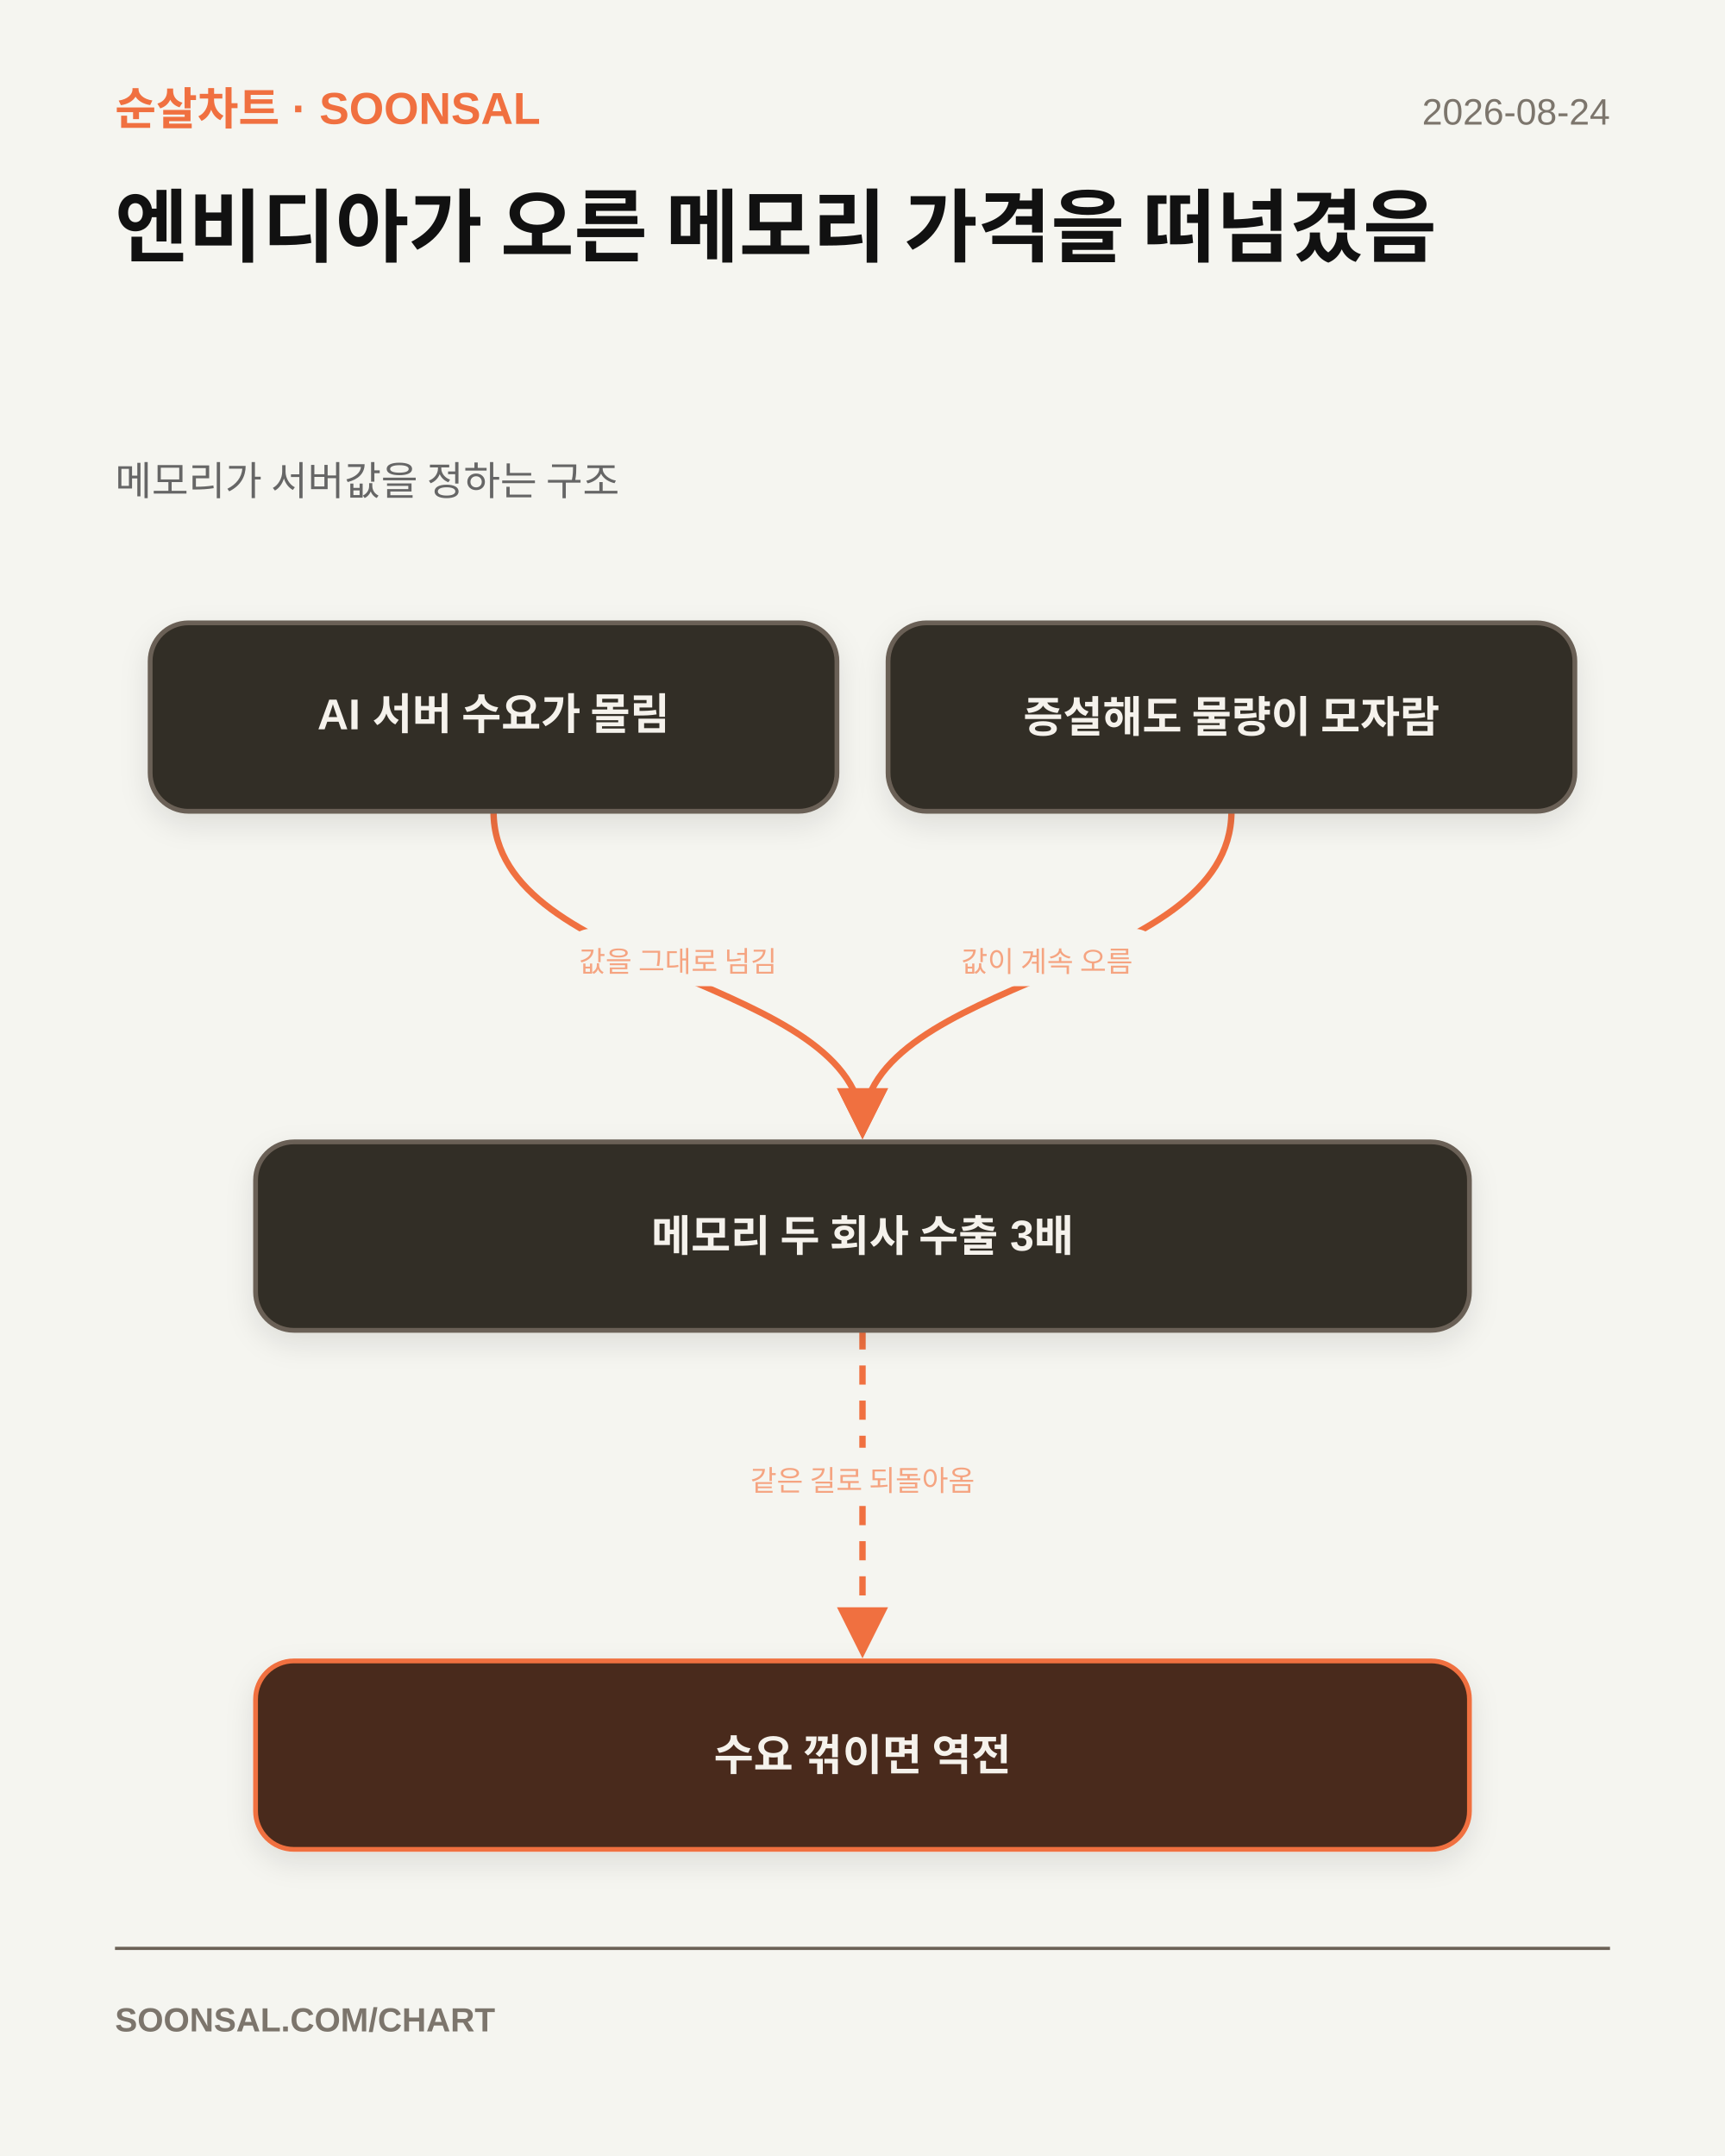
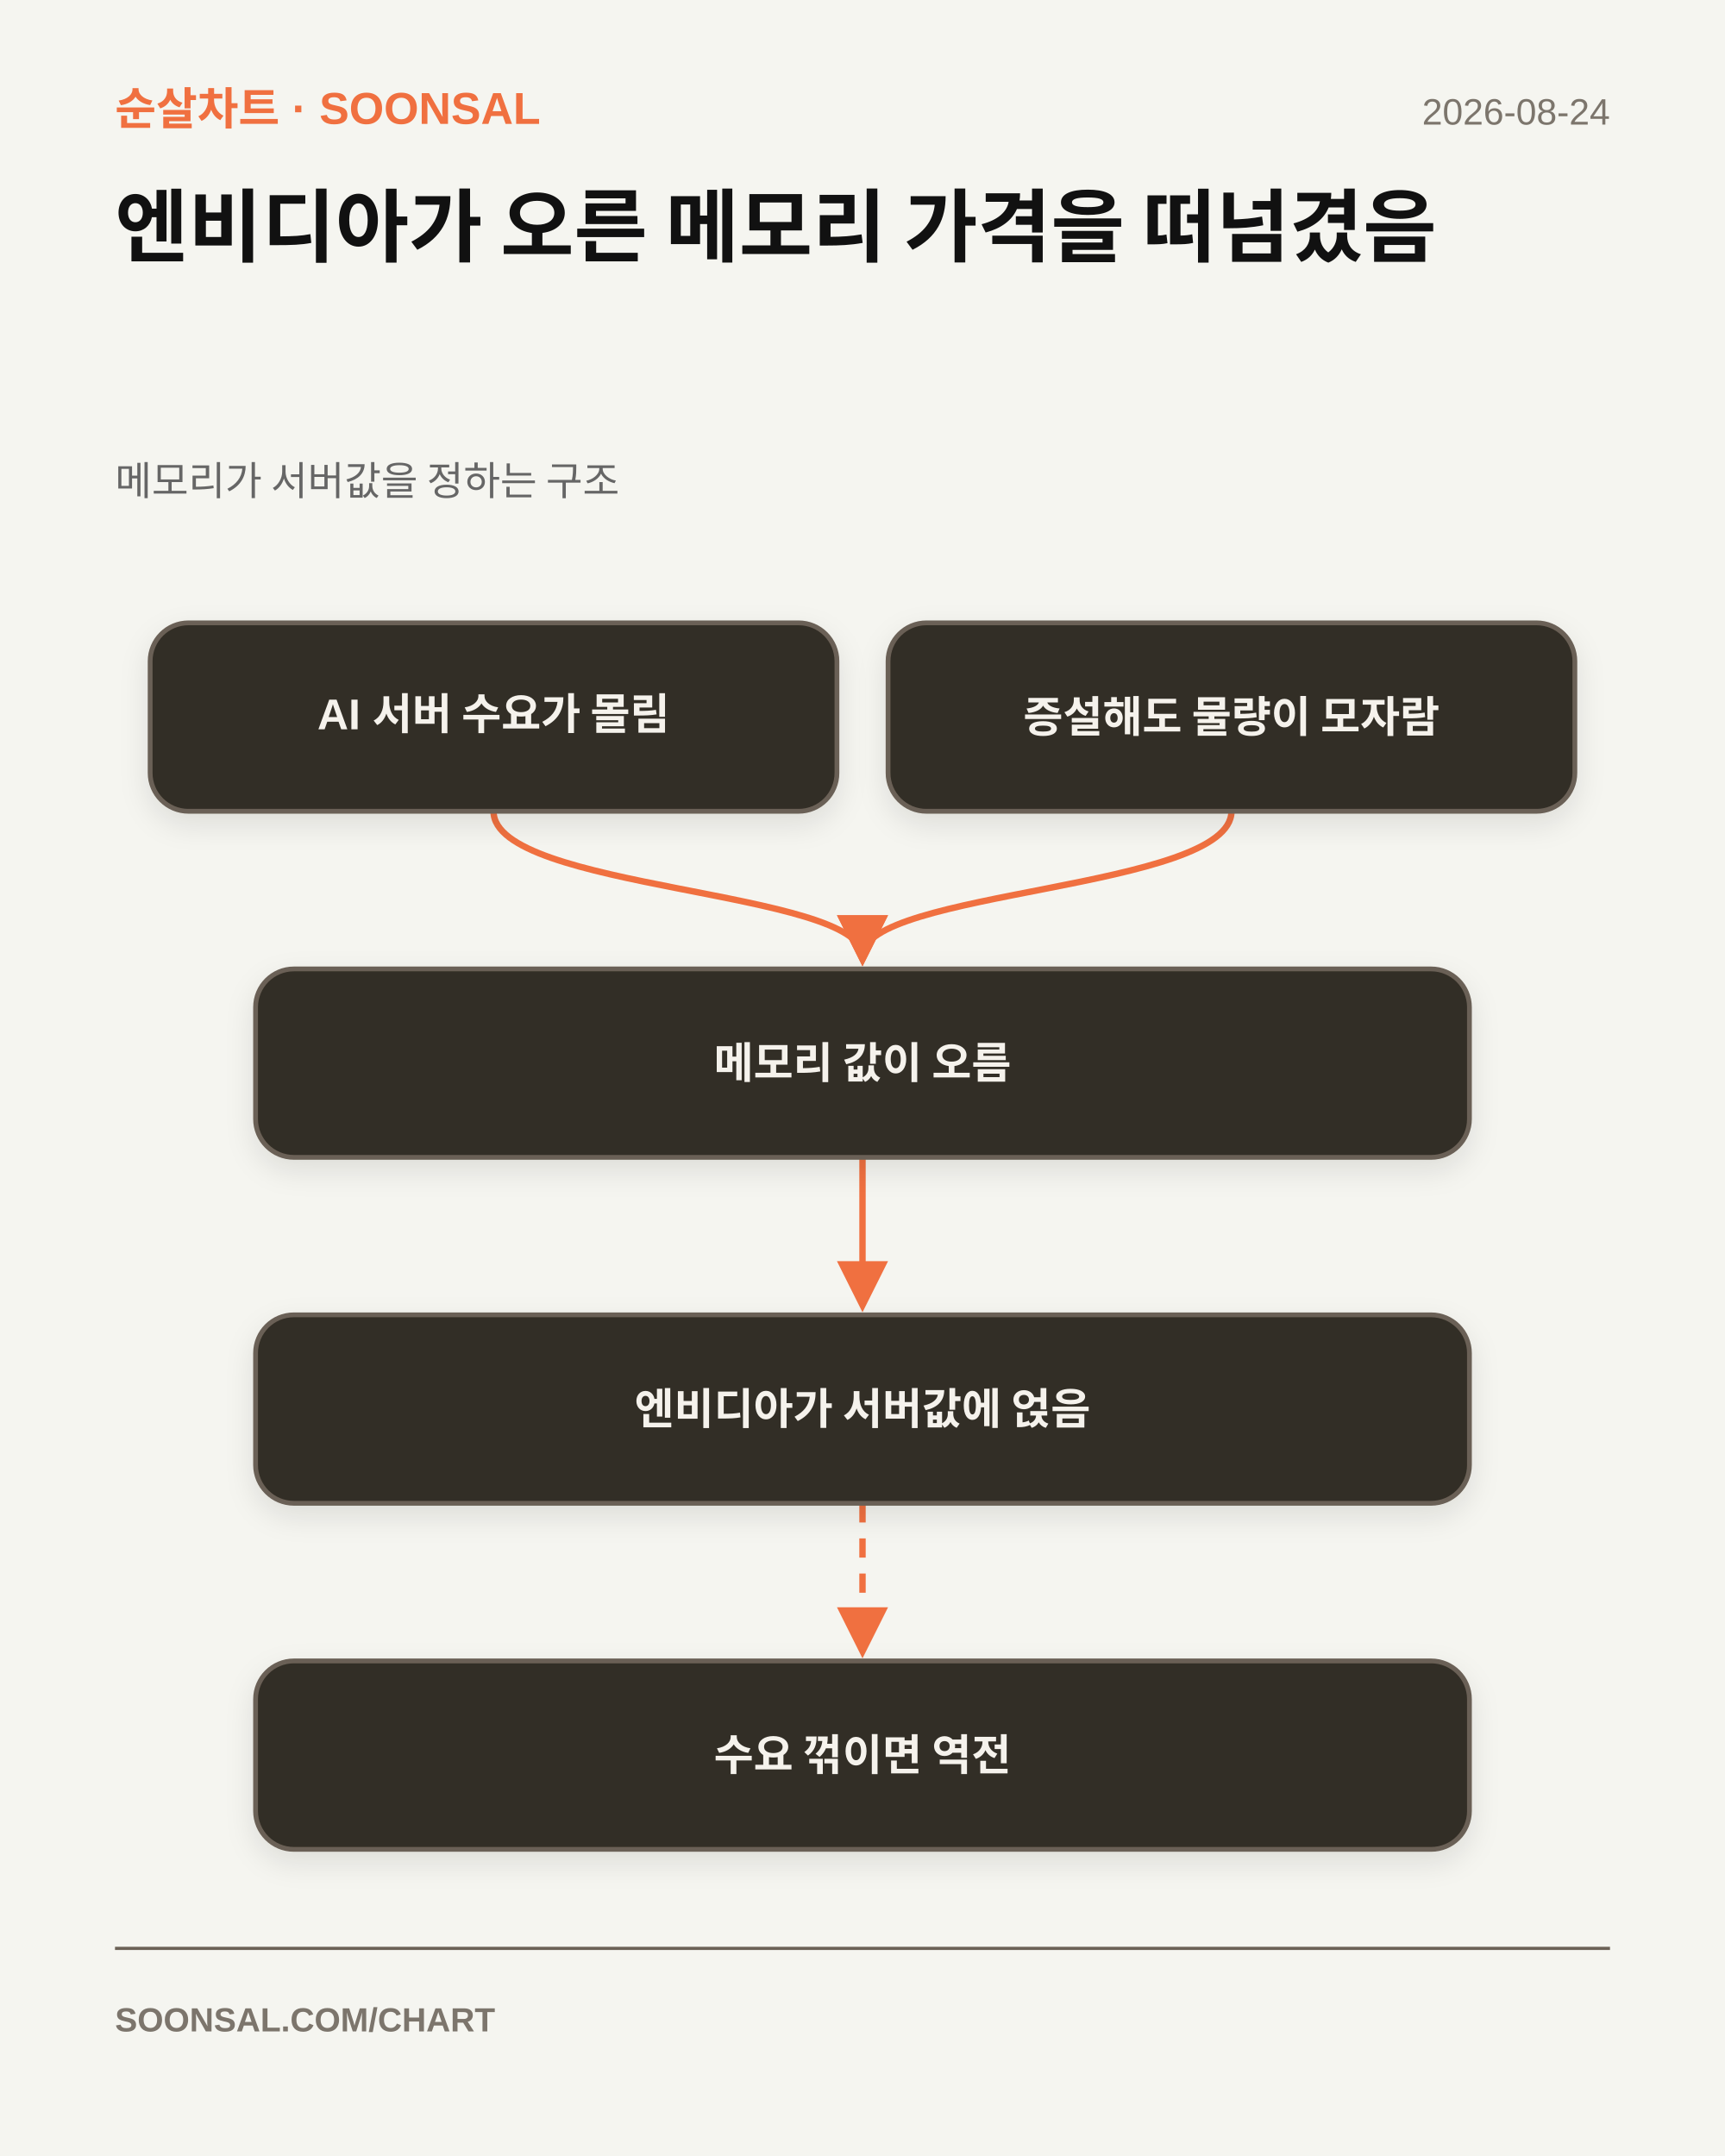
<svg xmlns="http://www.w3.org/2000/svg" width="1080" height="1350" viewBox="0 0 1080 1350">
  <defs>
    <filter id="shadow" x="-20%" y="-20%" width="140%" height="160%">
      <feDropShadow dx="0" dy="7" stdDeviation="9" flood-color="#111111" flood-opacity=".10" />
    </filter>
    <marker id="arrow" viewBox="0 0 10 10" refX="8" refY="5" markerWidth="8" markerHeight="8" orient="auto-start-reverse">
      <path d="M 0 0 L 10 5 L 0 10 z" fill="#F07040" />
    </marker>
  </defs>
  <rect width="1080" height="1350" fill="#F5F5F0" />
  <text x="72" y="78" font-family="Apple SD Gothic Neo,Malgun Gothic,Arial,sans-serif" font-size="28" font-weight="800" fill="#F07040">순살차트 · SOONSAL</text>
  <text x="1008" y="78" text-anchor="end" font-family="Apple SD Gothic Neo,Malgun Gothic,Arial,sans-serif" font-size="23" fill="#7C756C">2026-08-24</text>
  <text x="72" y="160" font-family="Apple SD Gothic Neo,Malgun Gothic,Arial,sans-serif" font-size="50" font-weight="800" fill="#111111">엔비디아가 오른 메모리 가격을 떠넘겼음</text>
  <text x="72" y="310" font-family="Apple SD Gothic Neo,Malgun Gothic,Arial,sans-serif" font-size="25" fill="#666666">메모리가 서버값을 정하는 구조</text>
-   <path d="M 309.0 508.0 C 309.0 611.5, 540.0 611.5, 540.0 707.0" fill="none" stroke="#F07040" stroke-width="4" marker-end="url(#arrow)" />
-   <rect x="352.5" y="581.5" width="144" height="36" rx="18" fill="#F5F5F0" />
-   <text x="424.5" y="608.5" text-anchor="middle" font-family="Apple SD Gothic Neo,Malgun Gothic,Arial,sans-serif" font-size="18" fill="#F5A481">값을 그대로 넘김</text>
-   <path d="M 771.0 508.0 C 771.0 611.5, 540.0 611.5, 540.0 707.0" fill="none" stroke="#F07040" stroke-width="4" marker-end="url(#arrow)" />
-   <rect x="583.5" y="581.5" width="144" height="36" rx="18" fill="#F5F5F0" />
-   <text x="655.5" y="608.5" text-anchor="middle" font-family="Apple SD Gothic Neo,Malgun Gothic,Arial,sans-serif" font-size="18" fill="#F5A481">값이 계속 오름</text>
-   <path d="M 540.0 833.0 C 540.0 936.5, 540.0 936.5, 540.0 1032.0" fill="none" stroke="#F07040" stroke-width="4" stroke-dasharray="12 10" marker-end="url(#arrow)" />
-   <rect x="468.0" y="906.5" width="144" height="36" rx="18" fill="#F5F5F0" />
-   <text x="540.0" y="933.5" text-anchor="middle" font-family="Apple SD Gothic Neo,Malgun Gothic,Arial,sans-serif" font-size="18" fill="#F5A481">같은 길로 되돌아옴</text>
+   <path d="M 309.0 508.0 C 309.0 557.3, 540.0 557.3, 540.0 598.7" fill="none" stroke="#F07040" stroke-width="4" marker-end="url(#arrow)" />
+   <path d="M 771.0 508.0 C 771.0 557.3, 540.0 557.3, 540.0 598.7" fill="none" stroke="#F07040" stroke-width="4" marker-end="url(#arrow)" />
+   <path d="M 540.0 724.7 C 540.0 774.0, 540.0 774.0, 540.0 815.3" fill="none" stroke="#F07040" stroke-width="4" marker-end="url(#arrow)" />
+   <path d="M 540.0 941.3 C 540.0 990.7, 540.0 990.7, 540.0 1032.0" fill="none" stroke="#F07040" stroke-width="4" stroke-dasharray="12 10" marker-end="url(#arrow)" />
  <rect x="94.0" y="390.0" width="430.0" height="118" rx="24" fill="#332E26" stroke="#6B6156" stroke-width="3" filter="url(#shadow)" />
  <text x="309.0" y="449.0" text-anchor="middle" dominant-baseline="middle" font-family="Apple SD Gothic Neo,Malgun Gothic,Arial,sans-serif" font-size="27" font-weight="700" fill="#F5F2EC">AI 서버 수요가 몰림</text>
  <rect x="556.0" y="390.0" width="430.0" height="118" rx="24" fill="#332E26" stroke="#6B6156" stroke-width="3" filter="url(#shadow)" />
  <text x="771.0" y="449.0" text-anchor="middle" dominant-baseline="middle" font-family="Apple SD Gothic Neo,Malgun Gothic,Arial,sans-serif" font-size="27" font-weight="700" fill="#F5F2EC">증설해도 물량이 모자람</text>
-   <rect x="160.0" y="715.0" width="760.0" height="118" rx="24" fill="#332E26" stroke="#6B6156" stroke-width="3" filter="url(#shadow)" />
-   <text x="540.0" y="774.0" text-anchor="middle" dominant-baseline="middle" font-family="Apple SD Gothic Neo,Malgun Gothic,Arial,sans-serif" font-size="27" font-weight="700" fill="#F5F2EC">메모리 두 회사 수출 3배</text>
-   <rect x="160.0" y="1040.0" width="760.0" height="118" rx="24" fill="#4A2C1A" stroke="#F07040" stroke-width="3" filter="url(#shadow)" />
+   <rect x="160.0" y="606.7" width="760.0" height="118" rx="24" fill="#332E26" stroke="#6B6156" stroke-width="3" filter="url(#shadow)" />
+   <text x="540.0" y="665.7" text-anchor="middle" dominant-baseline="middle" font-family="Apple SD Gothic Neo,Malgun Gothic,Arial,sans-serif" font-size="27" font-weight="700" fill="#F5F2EC">메모리 값이 오름</text>
+   <rect x="160.0" y="823.3" width="760.0" height="118" rx="24" fill="#332E26" stroke="#6B6156" stroke-width="3" filter="url(#shadow)" />
+   <text x="540.0" y="882.3" text-anchor="middle" dominant-baseline="middle" font-family="Apple SD Gothic Neo,Malgun Gothic,Arial,sans-serif" font-size="27" font-weight="700" fill="#F5F2EC">엔비디아가 서버값에 얹음</text>
+   <rect x="160.0" y="1040.0" width="760.0" height="118" rx="24" fill="#332E26" stroke="#6B6156" stroke-width="3" filter="url(#shadow)" />
  <text x="540.0" y="1099.0" text-anchor="middle" dominant-baseline="middle" font-family="Apple SD Gothic Neo,Malgun Gothic,Arial,sans-serif" font-size="27" font-weight="700" fill="#F5F2EC">수요 꺾이면 역전</text>
  <line x1="72" y1="1220" x2="1008" y2="1220" stroke="#6B6156" stroke-width="2" />
  <text x="72" y="1272" font-family="Apple SD Gothic Neo,Malgun Gothic,Arial,sans-serif" font-size="21" font-weight="700" fill="#7C756C">SOONSAL.COM/CHART</text>
</svg>
